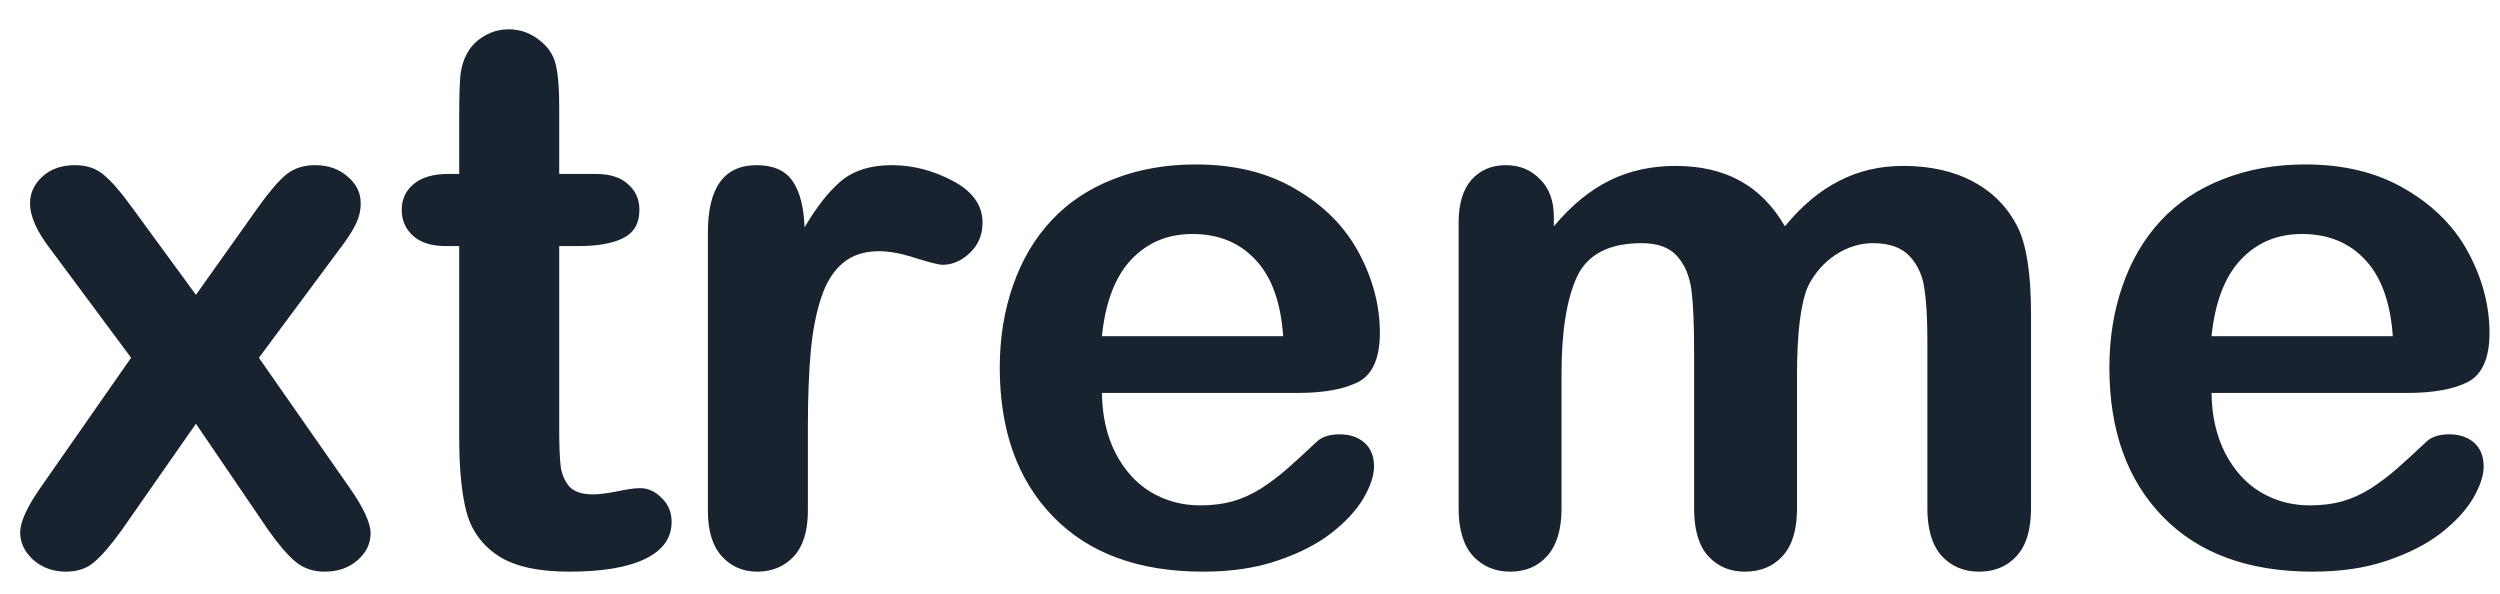
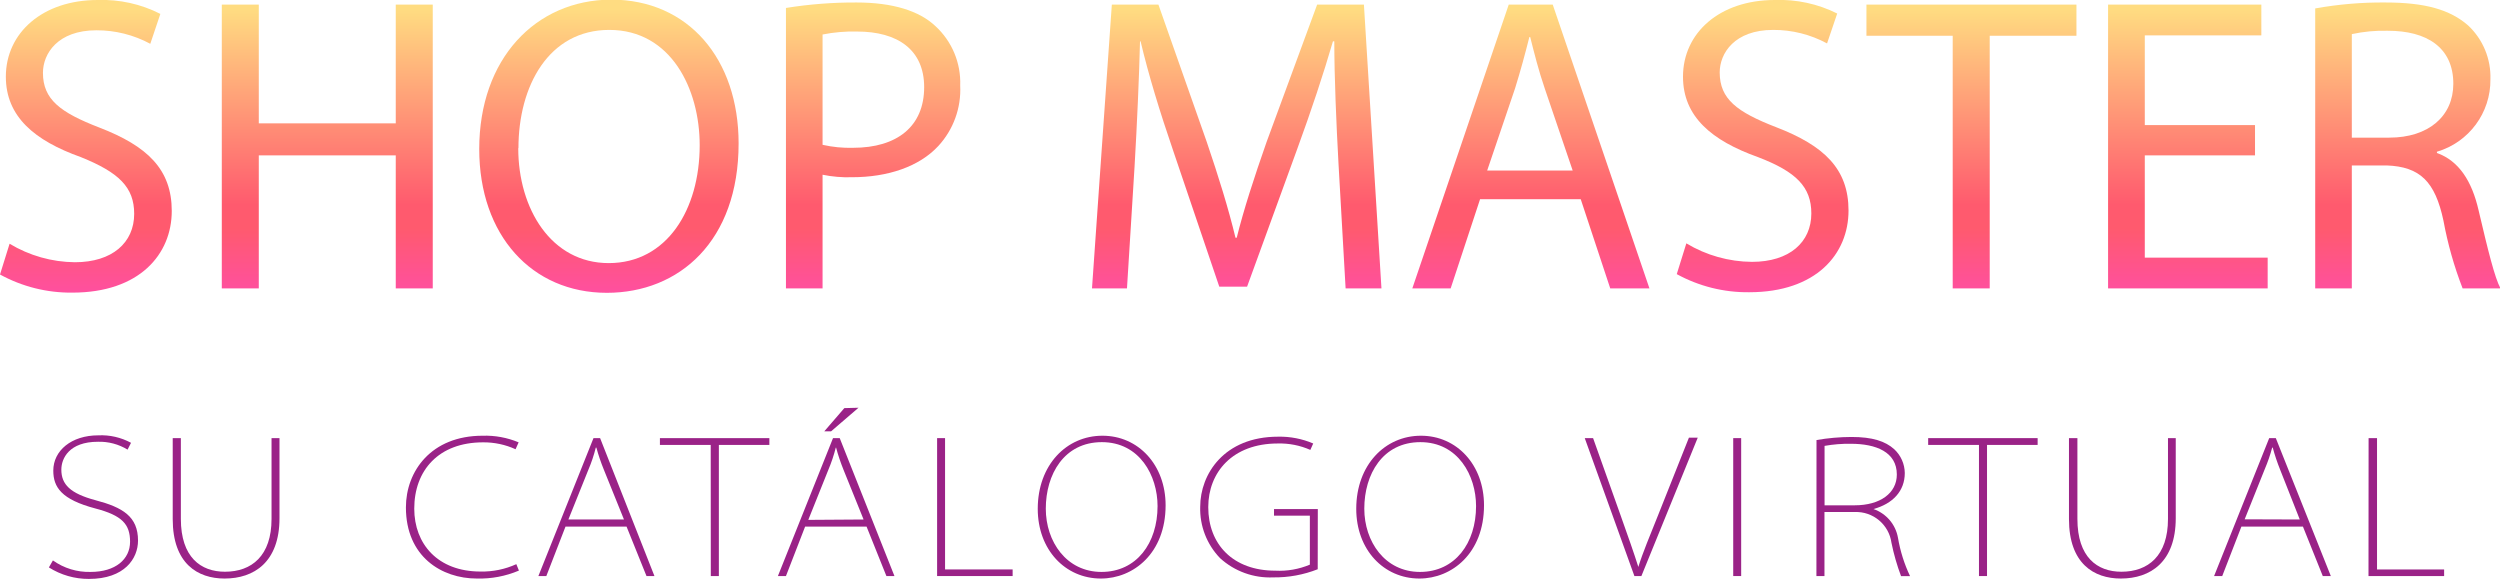
- <svg xmlns="http://www.w3.org/2000/svg" width="80" height="19" viewBox="0 0 80 19" fill="none">
-   <path d="M8.59 16.969L6.27 13.559L3.891 16.969C3.547 17.445 3.254 17.785 3.012 17.988C2.777 18.191 2.477 18.293 2.109 18.293C1.703 18.293 1.355 18.168 1.066 17.918C0.785 17.66 0.645 17.367 0.645 17.039C0.645 16.703 0.863 16.223 1.301 15.598L4.195 11.449L1.629 7.992C1.184 7.422 0.961 6.926 0.961 6.504C0.961 6.176 1.094 5.891 1.359 5.648C1.625 5.406 1.973 5.285 2.402 5.285C2.777 5.285 3.086 5.391 3.328 5.602C3.578 5.812 3.867 6.145 4.195 6.598L6.27 9.434L8.285 6.598C8.621 6.129 8.91 5.793 9.152 5.59C9.402 5.387 9.711 5.285 10.078 5.285C10.5 5.285 10.848 5.406 11.121 5.648C11.402 5.883 11.543 6.168 11.543 6.504C11.543 6.746 11.484 6.98 11.367 7.207C11.258 7.426 11.086 7.688 10.852 7.992L8.285 11.449L11.18 15.598C11.633 16.246 11.859 16.734 11.859 17.062C11.859 17.398 11.719 17.688 11.438 17.93C11.156 18.172 10.809 18.293 10.395 18.293C10.027 18.293 9.715 18.188 9.457 17.977C9.207 17.766 8.918 17.43 8.59 16.969ZM14.344 5.566H14.695V3.645C14.695 3.129 14.707 2.727 14.73 2.438C14.762 2.141 14.84 1.887 14.965 1.676C15.09 1.457 15.27 1.281 15.504 1.148C15.738 1.008 16 0.938 16.289 0.938C16.695 0.938 17.062 1.09 17.391 1.395C17.609 1.598 17.746 1.848 17.801 2.145C17.863 2.434 17.895 2.848 17.895 3.387V5.566H19.066C19.52 5.566 19.863 5.676 20.098 5.895C20.34 6.105 20.461 6.379 20.461 6.715C20.461 7.145 20.289 7.445 19.945 7.617C19.609 7.789 19.125 7.875 18.492 7.875H17.895V13.758C17.895 14.258 17.91 14.645 17.941 14.918C17.98 15.184 18.074 15.402 18.223 15.574C18.379 15.738 18.629 15.82 18.973 15.82C19.16 15.82 19.414 15.789 19.734 15.727C20.055 15.656 20.305 15.621 20.484 15.621C20.742 15.621 20.973 15.727 21.176 15.938C21.387 16.141 21.492 16.395 21.492 16.699C21.492 17.215 21.211 17.609 20.648 17.883C20.086 18.156 19.277 18.293 18.223 18.293C17.223 18.293 16.465 18.125 15.949 17.789C15.434 17.453 15.094 16.988 14.93 16.395C14.773 15.801 14.695 15.008 14.695 14.016V7.875H14.273C13.812 7.875 13.461 7.766 13.219 7.547C12.977 7.328 12.855 7.051 12.855 6.715C12.855 6.379 12.98 6.105 13.23 5.895C13.488 5.676 13.859 5.566 14.344 5.566ZM25.852 13.676V16.348C25.852 16.996 25.699 17.484 25.395 17.812C25.09 18.133 24.703 18.293 24.234 18.293C23.773 18.293 23.395 18.129 23.098 17.801C22.801 17.473 22.652 16.988 22.652 16.348V7.441C22.652 6.004 23.172 5.285 24.211 5.285C24.742 5.285 25.125 5.453 25.359 5.789C25.594 6.125 25.723 6.621 25.746 7.277C26.129 6.621 26.52 6.125 26.918 5.789C27.324 5.453 27.863 5.285 28.535 5.285C29.207 5.285 29.859 5.453 30.492 5.789C31.125 6.125 31.441 6.57 31.441 7.125C31.441 7.516 31.305 7.84 31.031 8.098C30.766 8.348 30.477 8.473 30.164 8.473C30.047 8.473 29.762 8.402 29.309 8.262C28.863 8.113 28.469 8.039 28.125 8.039C27.656 8.039 27.273 8.164 26.977 8.414C26.68 8.656 26.449 9.02 26.285 9.504C26.121 9.988 26.008 10.566 25.945 11.238C25.883 11.902 25.852 12.715 25.852 13.676ZM41.52 12.574H35.262C35.27 13.301 35.414 13.941 35.695 14.496C35.984 15.051 36.363 15.469 36.832 15.75C37.309 16.031 37.832 16.172 38.402 16.172C38.785 16.172 39.133 16.129 39.445 16.043C39.766 15.949 40.074 15.809 40.371 15.621C40.668 15.426 40.941 15.219 41.191 15C41.441 14.781 41.766 14.484 42.164 14.109C42.328 13.969 42.562 13.898 42.867 13.898C43.195 13.898 43.461 13.988 43.664 14.168C43.867 14.348 43.969 14.602 43.969 14.93C43.969 15.219 43.855 15.559 43.629 15.949C43.402 16.332 43.059 16.703 42.598 17.062C42.145 17.414 41.57 17.707 40.875 17.941C40.188 18.176 39.395 18.293 38.496 18.293C36.441 18.293 34.844 17.707 33.703 16.535C32.562 15.363 31.992 13.773 31.992 11.766C31.992 10.82 32.133 9.945 32.414 9.141C32.695 8.328 33.105 7.633 33.645 7.055C34.184 6.477 34.848 6.035 35.637 5.73C36.426 5.418 37.301 5.262 38.262 5.262C39.512 5.262 40.582 5.527 41.473 6.059C42.371 6.582 43.043 7.262 43.488 8.098C43.934 8.934 44.156 9.785 44.156 10.652C44.156 11.457 43.926 11.98 43.465 12.223C43.004 12.457 42.355 12.574 41.52 12.574ZM35.262 10.758H41.062C40.984 9.664 40.688 8.848 40.172 8.309C39.664 7.762 38.992 7.488 38.156 7.488C37.359 7.488 36.703 7.766 36.188 8.32C35.68 8.867 35.371 9.68 35.262 10.758ZM57.504 12.023V16.277C57.504 16.949 57.352 17.453 57.047 17.789C56.742 18.125 56.34 18.293 55.84 18.293C55.355 18.293 54.961 18.125 54.656 17.789C54.359 17.453 54.211 16.949 54.211 16.277V11.18C54.211 10.375 54.184 9.75 54.129 9.305C54.074 8.859 53.926 8.496 53.684 8.215C53.441 7.926 53.059 7.781 52.535 7.781C51.488 7.781 50.797 8.141 50.461 8.859C50.133 9.578 49.969 10.609 49.969 11.953V16.277C49.969 16.941 49.816 17.445 49.512 17.789C49.215 18.125 48.82 18.293 48.328 18.293C47.844 18.293 47.445 18.125 47.133 17.789C46.828 17.445 46.676 16.941 46.676 16.277V7.125C46.676 6.523 46.812 6.066 47.086 5.754C47.367 5.441 47.734 5.285 48.188 5.285C48.625 5.285 48.988 5.434 49.277 5.73C49.574 6.02 49.723 6.422 49.723 6.938V7.242C50.277 6.578 50.871 6.09 51.504 5.777C52.137 5.465 52.84 5.309 53.613 5.309C54.418 5.309 55.109 5.469 55.688 5.789C56.266 6.109 56.742 6.594 57.117 7.242C57.656 6.586 58.234 6.102 58.852 5.789C59.469 5.469 60.152 5.309 60.902 5.309C61.777 5.309 62.531 5.48 63.164 5.824C63.797 6.168 64.269 6.66 64.582 7.301C64.856 7.879 64.992 8.789 64.992 10.031V16.277C64.992 16.949 64.84 17.453 64.535 17.789C64.231 18.125 63.828 18.293 63.328 18.293C62.844 18.293 62.445 18.125 62.133 17.789C61.828 17.445 61.676 16.941 61.676 16.277V10.898C61.676 10.211 61.645 9.66 61.582 9.246C61.527 8.832 61.371 8.484 61.113 8.203C60.855 7.922 60.465 7.781 59.941 7.781C59.52 7.781 59.117 7.906 58.734 8.156C58.359 8.406 58.066 8.742 57.855 9.164C57.621 9.703 57.504 10.656 57.504 12.023ZM77.027 12.574H70.769C70.777 13.301 70.922 13.941 71.203 14.496C71.492 15.051 71.871 15.469 72.34 15.75C72.816 16.031 73.34 16.172 73.91 16.172C74.293 16.172 74.641 16.129 74.953 16.043C75.273 15.949 75.582 15.809 75.879 15.621C76.176 15.426 76.449 15.219 76.699 15C76.949 14.781 77.273 14.484 77.672 14.109C77.836 13.969 78.07 13.898 78.375 13.898C78.703 13.898 78.969 13.988 79.172 14.168C79.375 14.348 79.477 14.602 79.477 14.93C79.477 15.219 79.363 15.559 79.137 15.949C78.91 16.332 78.566 16.703 78.106 17.062C77.652 17.414 77.078 17.707 76.383 17.941C75.695 18.176 74.902 18.293 74.004 18.293C71.949 18.293 70.352 17.707 69.211 16.535C68.07 15.363 67.5 13.773 67.5 11.766C67.5 10.82 67.641 9.945 67.922 9.141C68.203 8.328 68.613 7.633 69.152 7.055C69.691 6.477 70.356 6.035 71.144 5.73C71.934 5.418 72.809 5.262 73.769 5.262C75.019 5.262 76.09 5.527 76.981 6.059C77.879 6.582 78.551 7.262 78.996 8.098C79.441 8.934 79.664 9.785 79.664 10.652C79.664 11.457 79.434 11.98 78.973 12.223C78.512 12.457 77.863 12.574 77.027 12.574ZM70.769 10.758H76.57C76.492 9.664 76.195 8.848 75.68 8.309C75.172 7.762 74.5 7.488 73.664 7.488C72.867 7.488 72.211 7.766 71.695 8.32C71.188 8.867 70.879 9.68 70.769 10.758Z" fill="#18232F" />
+ <svg xmlns="http://www.w3.org/2000/svg" xmlns:xlink="http://www.w3.org/1999/xlink" viewBox="0 0 260.83 60.4">
+   <defs>
+     <style>.cls-1{fill:url(#Degradado_sin_nombre_43);}.cls-2{fill:url(#Degradado_sin_nombre_43-2);}.cls-3{fill:url(#Degradado_sin_nombre_43-3);}.cls-4{fill:url(#Degradado_sin_nombre_43-4);}.cls-5{fill:url(#Degradado_sin_nombre_43-5);}.cls-6{fill:url(#Degradado_sin_nombre_43-6);}.cls-7{fill:url(#Degradado_sin_nombre_43-7);}.cls-8{fill:url(#Degradado_sin_nombre_43-8);}.cls-9{fill:url(#Degradado_sin_nombre_43-9);}.cls-10{fill:url(#Degradado_sin_nombre_43-10);}.cls-11{isolation:isolate;}.cls-12{fill:#9a2287;}</style>
+     <linearGradient id="Degradado_sin_nombre_43" x1="-689.22" y1="1217.73" x2="-688.22" y2="1217.73" gradientTransform="matrix(0, 30.57, 30.57, 0, -37219.05, 21070.54)" gradientUnits="userSpaceOnUse">
+       <stop offset="0" stop-color="#ffdc81" />
+       <stop offset="0.67" stop-color="#ff5a6e" />
+       <stop offset="0.75" stop-color="#ff5a6e" />
+       <stop offset="1" stop-color="#ff4ea6" />
+     </linearGradient>
+     <linearGradient id="Degradado_sin_nombre_43-2" x1="-689.22" y1="1218.56" x2="-688.22" y2="1218.56" xlink:href="#Degradado_sin_nombre_43" />
+     <linearGradient id="Degradado_sin_nombre_43-3" x1="-689.22" y1="1219.52" x2="-688.22" y2="1219.52" xlink:href="#Degradado_sin_nombre_43" />
+     <linearGradient id="Degradado_sin_nombre_43-4" x1="-689.22" y1="1220.42" x2="-688.22" y2="1220.42" xlink:href="#Degradado_sin_nombre_43" />
+     <linearGradient id="Degradado_sin_nombre_43-5" x1="-689.22" y1="1221.66" x2="-688.22" y2="1221.66" xlink:href="#Degradado_sin_nombre_43" />
+     <linearGradient id="Degradado_sin_nombre_43-6" x1="-689.22" y1="1222.66" x2="-688.22" y2="1222.66" xlink:href="#Degradado_sin_nombre_43" />
+     <linearGradient id="Degradado_sin_nombre_43-7" x1="-689.22" y1="1223.45" x2="-688.22" y2="1223.45" xlink:href="#Degradado_sin_nombre_43" />
+     <linearGradient id="Degradado_sin_nombre_43-8" x1="-689.22" y1="1224.17" x2="-688.22" y2="1224.17" xlink:href="#Degradado_sin_nombre_43" />
+     <linearGradient id="Degradado_sin_nombre_43-9" x1="-689.22" y1="1224.9" x2="-688.22" y2="1224.9" xlink:href="#Degradado_sin_nombre_43" />
+     <linearGradient id="Degradado_sin_nombre_43-10" x1="-689.22" y1="1225.65" x2="-688.22" y2="1225.65" xlink:href="#Degradado_sin_nombre_43" />
+   </defs>
+   <g id="Capa_2" data-name="Capa 2">
+     <g id="svg2">
+       <g id="g950">
+         <g id="g952">
+           <g id="g958">
+             <g id="g960">
+               <path id="path972" class="cls-1" d="M.61,8c0,4.17,3,6.67,7.82,8.39h0C12.43,18,14,19.55,14,22.31h0c0,3-2.28,5.05-6.19,5.05h0A13.45,13.45,0,0,1,1,25.43H1L0,28.64a15.33,15.33,0,0,0,7.55,1.89h0c7,0,10.37-4,10.37-8.52h0c0-4.35-2.55-6.77-7.55-8.7h0C6.28,11.73,4.48,10.37,4.48,7.6h0c0-2,1.54-4.44,5.58-4.44h0a11.75,11.75,0,0,1,5.62,1.41h0l1.05-3.12A13.37,13.37,0,0,0,10.19,0h0C4.44,0,.61,3.43.61,8" />
+             </g>
+           </g>
+         </g>
+       </g>
+       <g id="g974">
+         <g id="g976">
+           <g id="g982">
+             <g id="g984">
+               <path id="path996" class="cls-2" d="M41.29.48V12.87H27V.48H23.14V30.09H27V16.21H41.29V30.09h3.86V.48Z" />
+             </g>
+           </g>
+         </g>
+       </g>
+       <g id="g998">
+         <g id="g1000">
+           <g id="g1006">
+             <g id="g1008">
+               <path id="path1020" class="cls-3" d="M50,15.55c0,9,5.49,15,13.31,15h0c7.56,0,13.75-5.4,13.75-15.59h0c0-8.79-5.23-15-13.31-15h0C55.86,0,50,6.15,50,15.55m4.09-.09c0-6.5,3.16-12.34,9.48-12.34h0C70,3.12,73,9.27,73,15.15h0c0,6.73-3.43,12.3-9.49,12.3h0c-6,0-9.44-5.66-9.44-12" />
+             </g>
+           </g>
+         </g>
+       </g>
+       <g id="g1022">
+         <g id="g1024">
+           <g id="g1030">
+             <g id="g1032">
+               <path id="path1044" class="cls-4" d="M82,.83V30.09h3.82V18.23a13.12,13.12,0,0,0,3.07.26h0c3.74,0,7-1.1,9-3.25h0a8.67,8.67,0,0,0,2.29-6.32h0a8,8,0,0,0-2.59-6.2h0C95.92,1.14,93.15.26,89.37.26h0A45.07,45.07,0,0,0,82,.83m3.82,14.28V3.6a16.33,16.33,0,0,1,3.6-.31h0c4.22,0,7,1.89,7,5.8h0c0,4.09-2.81,6.33-7.43,6.33h0a12.76,12.76,0,0,1-3.16-.31" />
+             </g>
+           </g>
+         </g>
+       </g>
+       <g id="g1046">
+         <g id="g1048">
+           <g id="g1054">
+             <g id="g1056">
+               <path id="path1068" class="cls-5" d="M137.42.48,132.15,14.8c-1.31,3.74-2.37,7-3.12,10h-.13c-.74-3.07-1.75-6.32-3-10h0L120.86.48H116l-2.07,29.61h3.65l.79-12.7c.26-4.43.48-9.4.57-13.08H119c.83,3.51,2,7.33,3.43,11.5h0l4.78,14.1h2.9l5.23-14.36c1.49-4.08,2.72-7.78,3.73-11.24h.14c0,3.68.21,8.65.44,12.78h0l.74,13h3.74L142.3.48Z" />
+             </g>
+           </g>
+         </g>
+       </g>
+       <g id="g1070">
+         <g id="g1072">
+           <g id="g1078">
+             <g id="g1080">
+               <path id="path1092" class="cls-6" d="M157.41.48,147.35,30.09h4l3.07-9.31h10.5L168,30.09h4.09L162,.48Zm.66,8.74c.56-1.8,1.05-3.6,1.49-5.35h.09c.43,1.71.87,3.47,1.53,5.4h0l2.9,8.52h-8.92Z" />
+             </g>
+           </g>
+         </g>
+       </g>
+       <g id="g1094">
+         <g id="g1096">
+           <g id="g1102">
+             <g id="g1104">
+               <path id="path1116" class="cls-7" d="M175.59,8c0,4.17,3,6.67,7.82,8.39h0c4,1.53,5.57,3.12,5.57,5.88h0c0,3-2.28,5.05-6.19,5.05h0a13.45,13.45,0,0,1-6.85-1.93h0l-1,3.21a15.35,15.35,0,0,0,7.56,1.89h0c7,0,10.36-4,10.36-8.52h0c0-4.35-2.54-6.77-7.55-8.7h0c-4.09-1.58-5.89-2.94-5.89-5.71h0c0-2,1.54-4.44,5.58-4.44h0a11.71,11.71,0,0,1,5.62,1.41h0l1.06-3.12A13.45,13.45,0,0,0,185.16,0h0c-5.75,0-9.57,3.43-9.57,8" />
+             </g>
+           </g>
+         </g>
+       </g>
+       <g id="g1118">
+         <g id="g1120">
+           <g id="g1126">
+             <g id="g1128">
+               <path id="path1140" class="cls-8" d="M194.73.48V3.73h9V30.09h3.86V3.73h9.05V.48Z" />
+             </g>
+           </g>
+         </g>
+       </g>
+       <g id="g1142">
+         <g id="g1144">
+           <g id="g1150">
+             <g id="g1152">
+               <path id="path1164" class="cls-9" d="M219.94.48V30.09h16.65V26.88H223.77V16.21h11.5V13.05h-11.5V3.69h12.16V.48Z" />
+             </g>
+           </g>
+         </g>
+       </g>
+       <g id="g1166">
+         <g id="g1168">
+           <g id="g1174">
+             <g id="g1176">
+               <path id="path1188" class="cls-10" d="M241.55.88V30.09h3.82V17.26H249c3.48.13,5.06,1.67,5.93,5.76h0a39.09,39.09,0,0,0,2,7.07h3.95c-.61-1.14-1.31-4-2.28-8.13h0c-.7-3.07-2.06-5.18-4.35-6h0v-.13a7.78,7.78,0,0,0,5.58-7.56h0a7.36,7.36,0,0,0-2.33-5.62h0C255.61,1,253,.26,248.89.26h0a39.36,39.36,0,0,0-7.34.62m3.82,2.68a15.61,15.61,0,0,1,3.78-.35h0c4,0,6.81,1.71,6.81,5.53h0c0,3.38-2.59,5.62-6.68,5.62h-3.91Z" />
+             </g>
+           </g>
+         </g>
+       </g>
+       <g id="text1242" class="cls-11">
+         <g class="cls-11">
+           <path class="cls-12" d="M5.52,58.47a6.47,6.47,0,0,0,3.93,1.2c2.6,0,4.12-1.32,4.12-3.15s-.83-2.74-3.62-3.47c-3.55-.94-4.39-2.22-4.39-3.95,0-2.07,1.87-3.68,4.7-3.68a6.5,6.5,0,0,1,3.41.78l-.36.71a5.63,5.63,0,0,0-3.09-.82c-3,0-3.82,1.73-3.82,2.91,0,1.53.91,2.48,3.57,3.19,2.85.75,4.43,1.71,4.43,4.21,0,1.87-1.4,4-5.12,4A7.74,7.74,0,0,1,5.1,59.2Z" />
+         </g>
+         <g class="cls-11">
+           <path class="cls-12" d="M18.87,45.71v8.43c0,4,2.08,5.51,4.6,5.51,2.8,0,4.86-1.67,4.86-5.51V45.71h.83v8.35c0,4.59-2.66,6.3-5.73,6.3-2.81,0-5.41-1.56-5.41-6.2V45.71Z" />
+         </g>
+         <g class="cls-11">
+           <path class="cls-12" d="M54.14,59.53a10.5,10.5,0,0,1-4.39.83c-3.68,0-7.4-2.29-7.4-7.42,0-3.78,2.64-7.48,8-7.48a9,9,0,0,1,3.76.69l-.32.72a8,8,0,0,0-3.39-.72c-4.64,0-7.18,2.93-7.18,6.92,0,3.67,2.44,6.56,6.91,6.56a8.59,8.59,0,0,0,3.74-.77Z" />
+         </g>
+         <g class="cls-11">
+           <path class="cls-12" d="M59,54.94l-2,5.16h-.83l5.75-14.39h.69L68.28,60.1h-.83l-2.08-5.16Zm6.1-.74L63,49a20.23,20.23,0,0,1-.78-2.3h-.06A15,15,0,0,1,61.39,49L59.3,54.2Z" />
+         </g>
+         <g class="cls-11">
+           <path class="cls-12" d="M74.15,46.42h-5.3v-.71H80.27v.71H75V60.1h-.84Z" />
+         </g>
+         <g class="cls-11">
+           <path class="cls-12" d="M84,54.94,82,60.1h-.84l5.75-14.39h.7L93.32,60.1h-.84l-2.07-5.16Zm6.1-.74L88,49a20,20,0,0,1-.77-2.3H87.2A16.17,16.17,0,0,1,86.43,49l-2.1,5.24Zm-.53-11.66L86.71,45H86l2.09-2.42Z" />
+         </g>
+         <g class="cls-11">
+           <path class="cls-12" d="M97.77,45.71h.83v13.7h7.05v.69H97.77Z" />
+         </g>
+         <g class="cls-11">
+           <path class="cls-12" d="M121.61,52.72c0,5-3.36,7.64-6.75,7.64-3.72,0-6.59-3-6.59-7.27,0-4.58,3-7.63,6.75-7.63S121.61,48.51,121.61,52.72Zm-12.5.35c0,3.43,2.15,6.6,5.81,6.6s5.85-3,5.85-6.87c0-3.17-1.87-6.67-5.81-6.67S109.11,49.49,109.11,53.07Z" />
+         </g>
+         <g class="cls-11">
+           <path class="cls-12" d="M137.48,59.39a12.23,12.23,0,0,1-4.64.85,7.73,7.73,0,0,1-5.54-2,7.39,7.39,0,0,1-2.08-5.37c0-3.39,2.48-7.31,8.13-7.31a8.83,8.83,0,0,1,3.66.71l-.3.67a7.86,7.86,0,0,0-3.4-.67c-4.71,0-7.25,3-7.25,6.64,0,3.88,2.58,6.63,7,6.63a8.19,8.19,0,0,0,3.6-.63V53.8h-3.74v-.69h4.57Z" />
+         </g>
+         <g class="cls-11">
+           <path class="cls-12" d="M154.83,52.72c0,5-3.35,7.64-6.74,7.64-3.72,0-6.59-3-6.59-7.27,0-4.58,3-7.63,6.75-7.63S154.83,48.51,154.83,52.72Zm-12.49.35c0,3.43,2.15,6.6,5.81,6.6s5.85-3,5.85-6.87c0-3.17-1.87-6.67-5.81-6.67S142.34,49.49,142.34,53.07Z" />
+         </g>
+         <g class="cls-11">
+           <path class="cls-12" d="M170.52,60.1l-5.18-14.39h.87l2.85,8c.79,2.23,1.42,4,1.87,5.44h0c.47-1.52,1.22-3.29,2.07-5.42l3.21-8.07h.92L171.25,60.1Z" />
+         </g>
+         <g class="cls-11">
+           <path class="cls-12" d="M181.66,45.71V60.1h-.83V45.71Z" />
+         </g>
+         <g class="cls-11">
+           <path class="cls-12" d="M189.52,45.91a21.8,21.8,0,0,1,3.64-.32c2.2,0,3.54.44,4.47,1.28a3.44,3.44,0,0,1,1.1,2.48c0,1.89-1.26,3.21-3.27,3.76v0a3.88,3.88,0,0,1,2.56,3,15.23,15.23,0,0,0,1.26,4h-.94a22.84,22.84,0,0,1-1-3.48,3.72,3.72,0,0,0-3.84-3.21h-3.15V60.1h-.84Zm.84,6.81h3.15c2.66,0,4.39-1.28,4.39-3.21,0-2.36-2.18-3.21-4.8-3.21a14.35,14.35,0,0,0-2.74.22Z" />
+         </g>
+         <g class="cls-11">
+           <path class="cls-12" d="M206.47,46.42h-5.3v-.71h11.42v.71h-5.28V60.1h-.84Z" />
+         </g>
+         <g class="cls-11">
+           <path class="cls-12" d="M216.74,45.71v8.43c0,4,2.07,5.51,4.59,5.51,2.8,0,4.86-1.67,4.86-5.51V45.71H227v8.35c0,4.59-2.66,6.3-5.73,6.3-2.81,0-5.41-1.56-5.41-6.2V45.71Z" />
+         </g>
+         <g class="cls-11">
+           <path class="cls-12" d="M233.85,54.94l-2,5.16H231l5.75-14.39h.69l5.74,14.39h-.84l-2.07-5.16Zm6.09-.74L237.89,49a20,20,0,0,1-.77-2.3h-.06a16.17,16.17,0,0,1-.77,2.24l-2.1,5.24Z" />
+         </g>
+         <g class="cls-11">
+           <path class="cls-12" d="M247.12,45.71H248v13.7H255v.69h-7.89Z" />
+         </g>
+       </g>
+     </g>
+   </g>
</svg>
